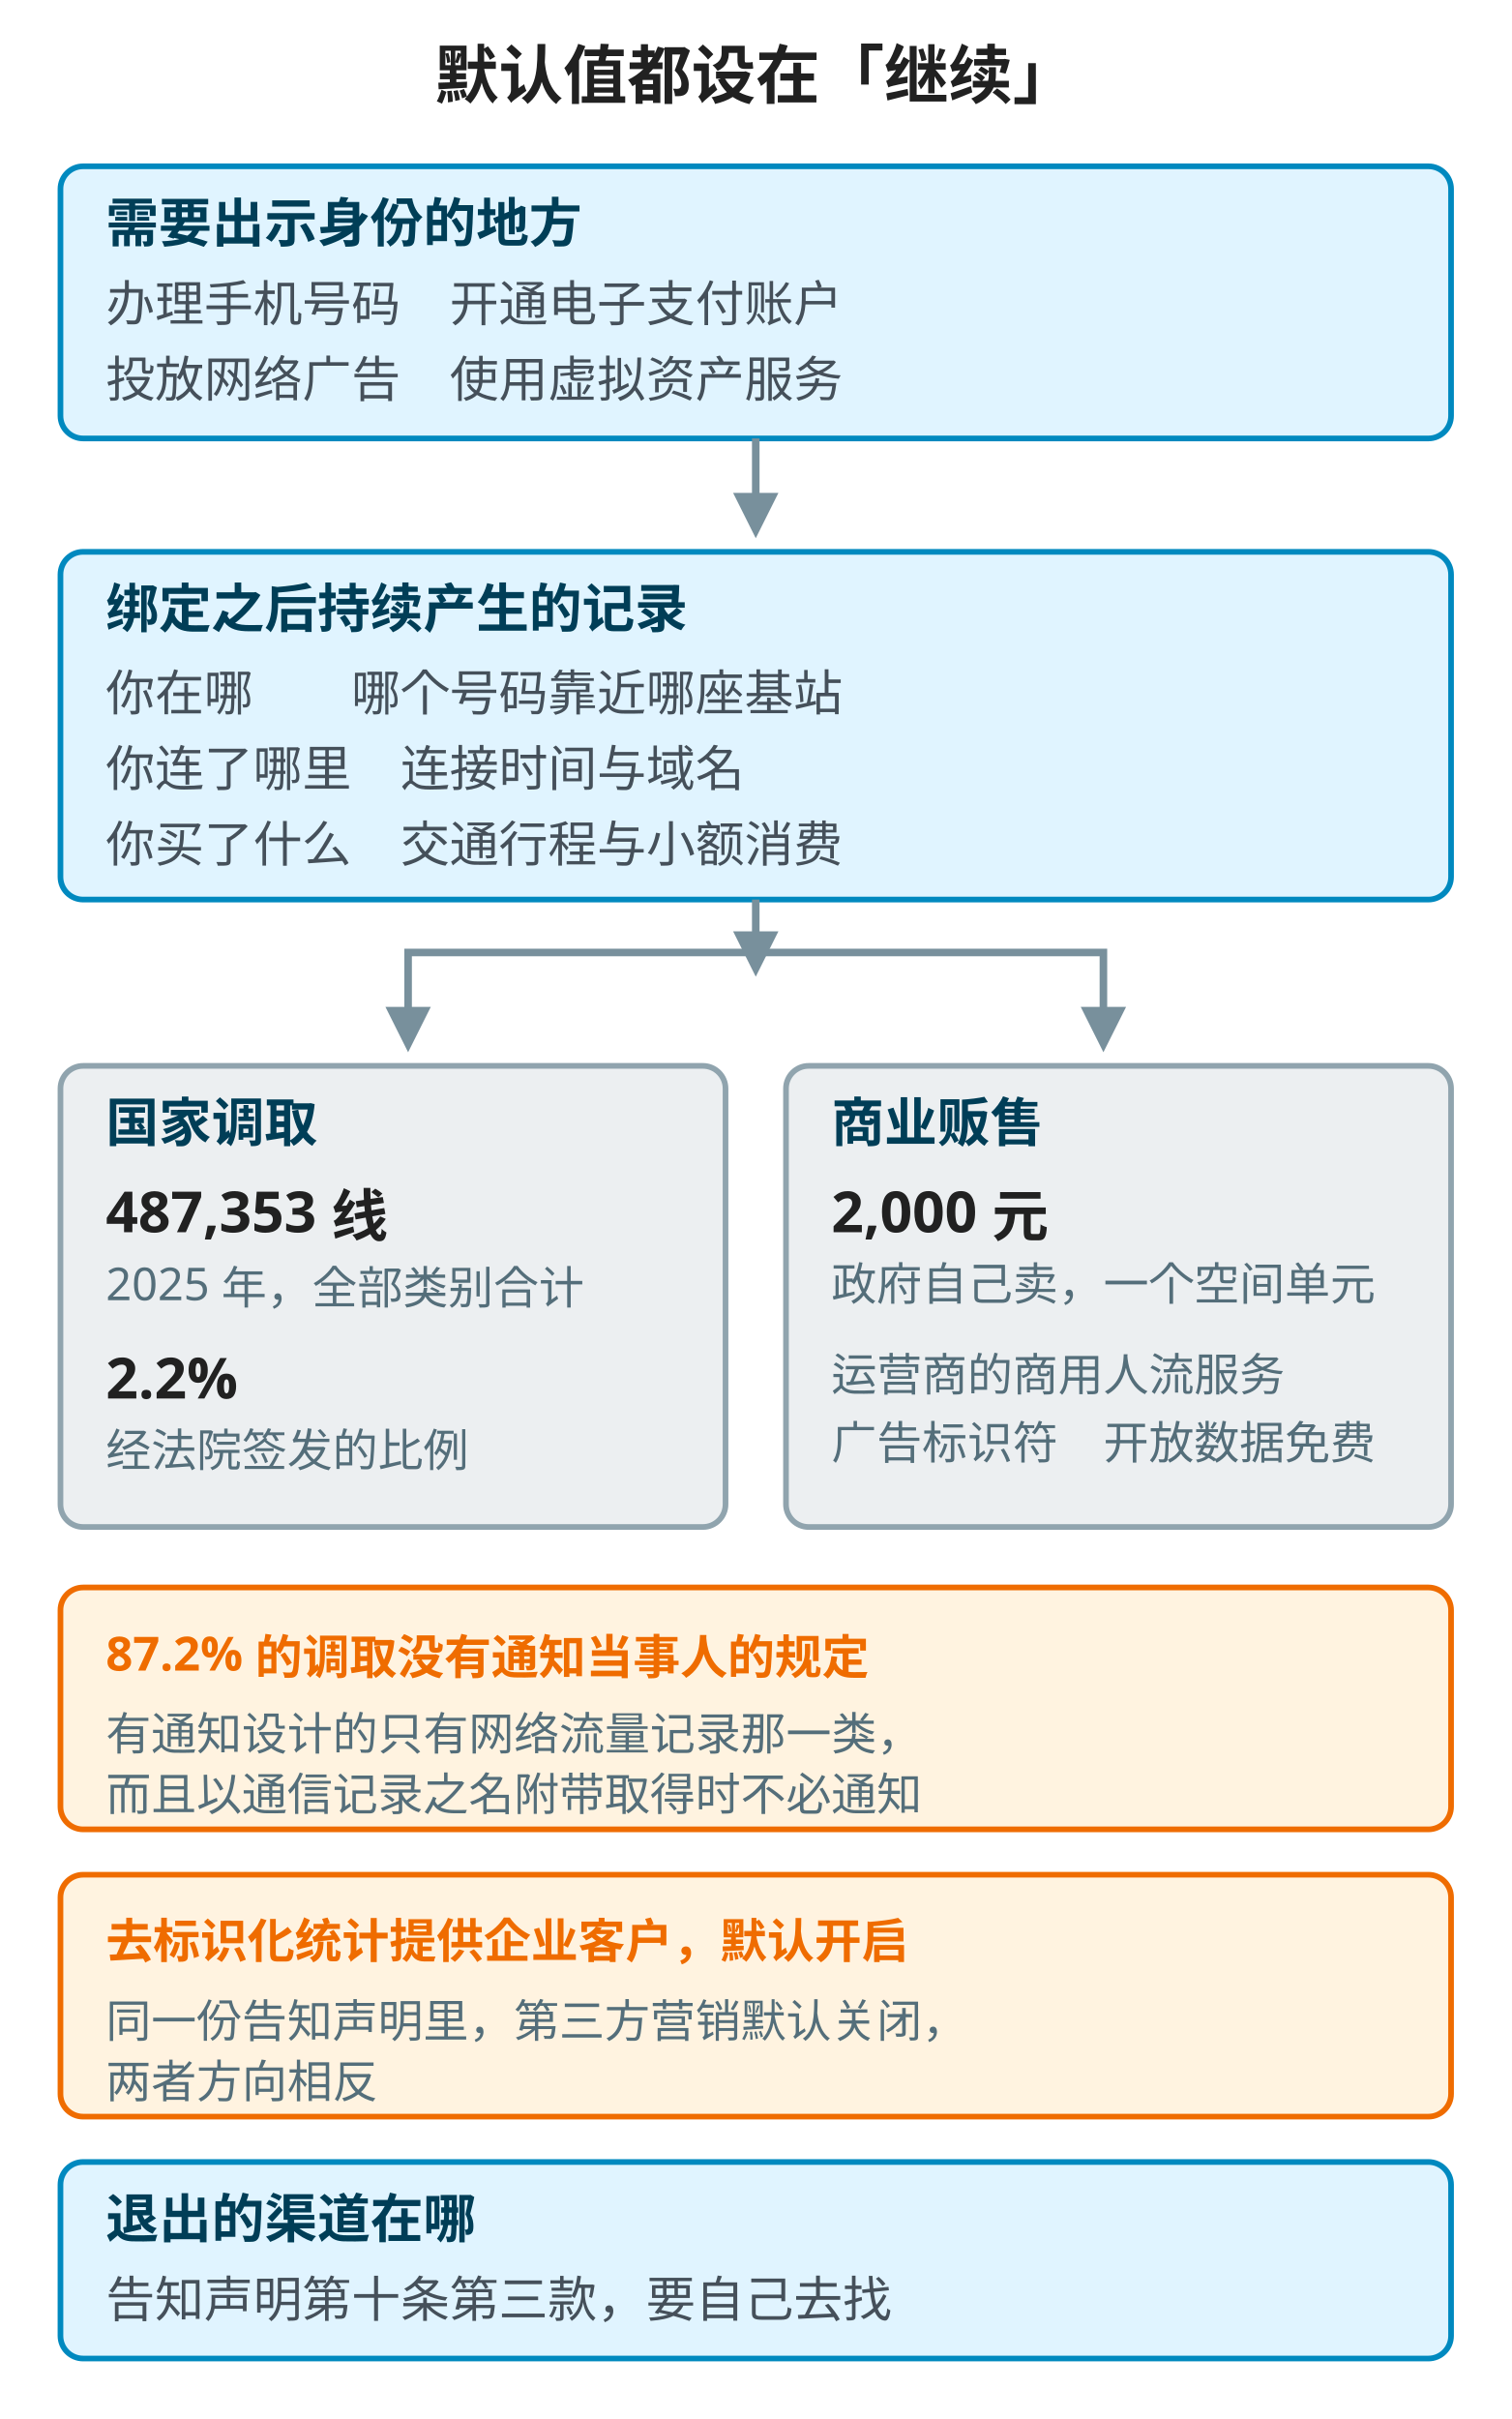
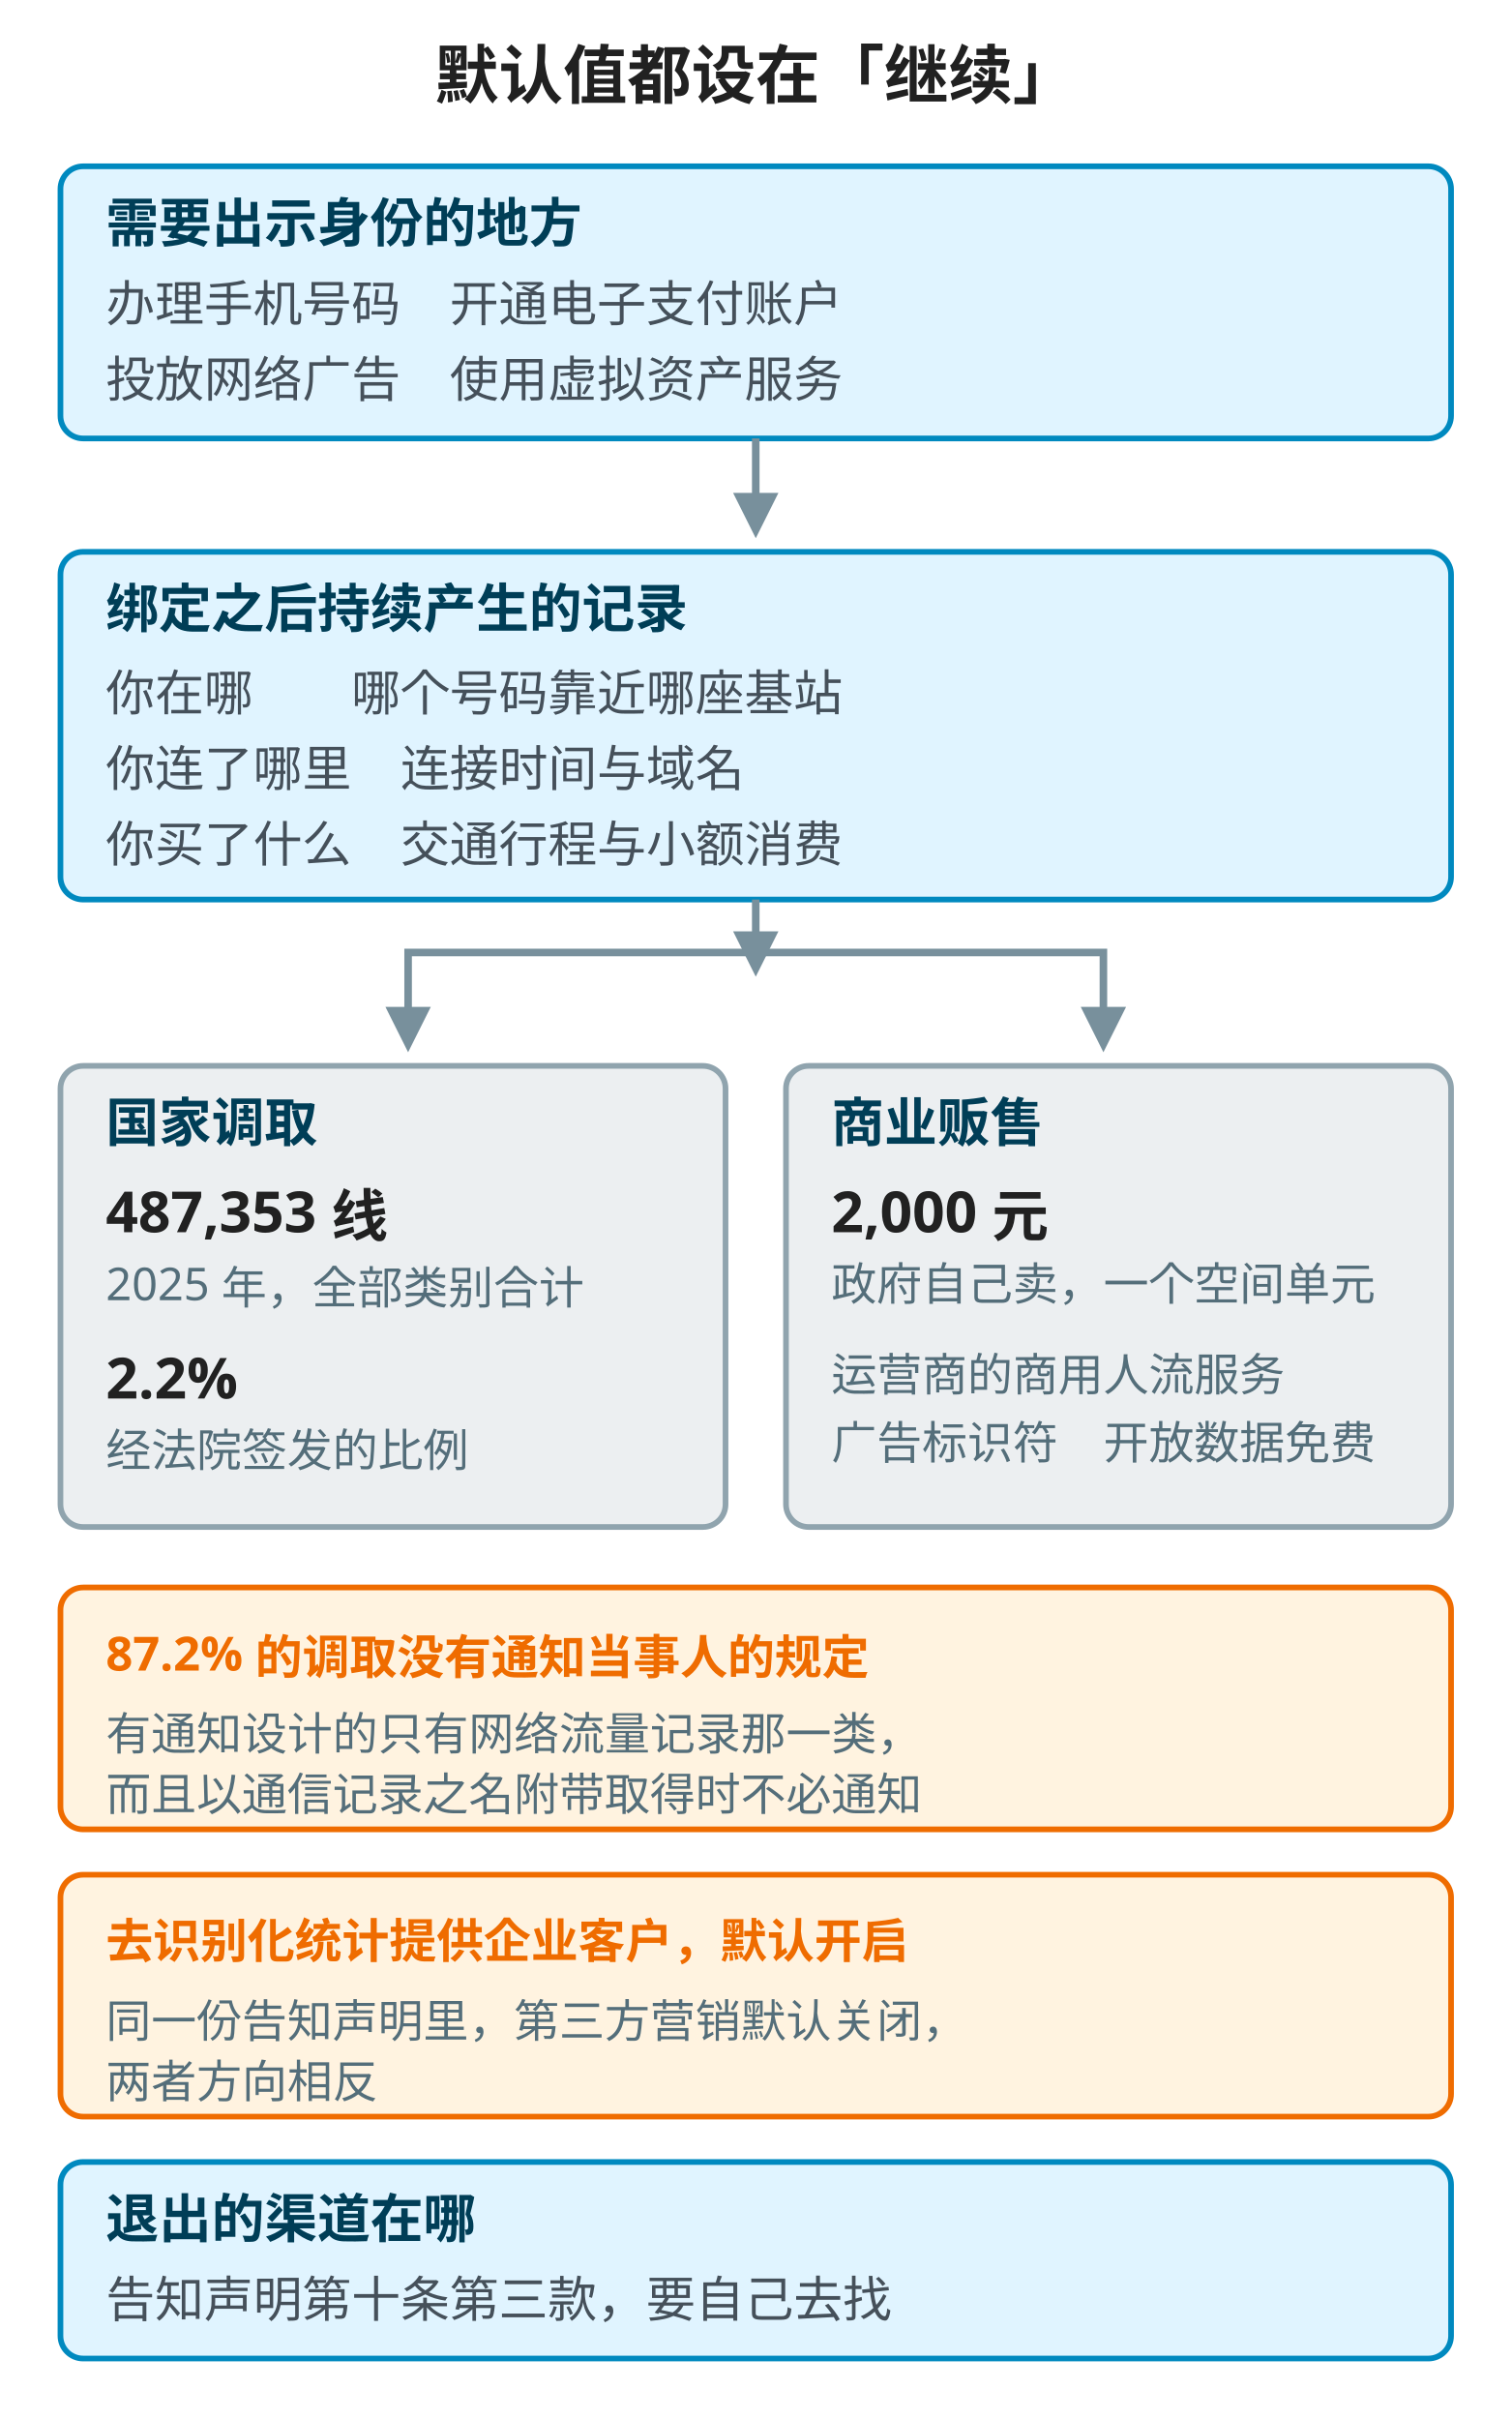
<svg xmlns="http://www.w3.org/2000/svg" viewBox="0 0 400 640" width="400" height="640" role="img" aria-labelledby="title desc">
  <style>
  /* 配色对齐 community/brand-assets.md 的色票。这个档案被 img 标签引用，取不到页面的
     CSS 变量，只能写死 hex。cyan 是主线，橙色标记默认开启那几处。
     画布宽 400，手机内容栏 328 至 382，缩放后字级仍在 11px 以上。 */
  text { font-family: "Noto Sans SC", "PingFang SC", "Microsoft YaHei", "Source Han Sans SC", sans-serif; }
  .h { font-size: 17px; font-weight: 700; fill: #212121; }
  .lbl { font-size: 14px; font-weight: 700; fill: #003e57; }
  .t { font-size: 13px; fill: #45505a; }
  .s { font-size: 12px; fill: #546e7a; }
  .num { font-size: 15px; font-weight: 700; fill: #212121; }
  .warn { font-size: 12.5px; font-weight: 700; fill: #ef6c00; }
  .box { fill: #e0f4ff; stroke: #0089bf; stroke-width: 1.5; rx: 6; }
  .box2 { fill: #eceff1; stroke: #90a4ae; stroke-width: 1.5; rx: 6; }
  .warnbox { fill: #fff3e0; stroke: #ef6c00; stroke-width: 1.5; rx: 6; }
  .arw { stroke: #78909c; stroke-width: 2; fill: none; marker-end: url(#a); }
</style>
  <defs>
    <marker id="a" viewBox="0 0 10 10" refX="8" refY="5" markerWidth="6" markerHeight="6" orient="auto">
      <path d="M0,0 L10,5 L0,10 z" fill="#78909c" />
    </marker>
  </defs>
  <text class="h" x="200" y="26" text-anchor="middle">默认值都设在「继续」</text>
  <rect class="box" x="16" y="44" width="368" height="72" />
  <text class="lbl" x="28" y="64">需要出示身份的地方</text>
  <text class="t" x="28" y="85">办理手机号码　开通电子支付账户</text>
  <text class="t" x="28" y="105">投放网络广告　使用虚拟资产服务</text>
  <path class="arw" d="M200,116 L200,140" />
  <rect class="box" x="16" y="146" width="368" height="92" />
  <text class="lbl" x="28" y="166">绑定之后持续产生的记录</text>
  <text class="t" x="28" y="188">你在哪　　哪个号码靠近哪座基站</text>
  <text class="t" x="28" y="208">你连了哪里　连接时间与域名</text>
  <text class="t" x="28" y="228">你买了什么　交通行程与小额消费</text>
  <path class="arw" d="M200,238 L200,256" />
  <path class="arw" d="M200,252 L108,252 L108,276" />
  <path class="arw" d="M200,252 L292,252 L292,276" />
  <rect class="box2" x="16" y="282" width="176" height="122" />
  <text class="lbl" x="28" y="302">国家调取</text>
  <text class="num" x="28" y="326">487,353 线</text>
  <text class="s" x="28" y="344">2025 年，全部类别合计</text>
  <text class="num" x="28" y="370">2.2%</text>
  <text class="s" x="28" y="388">经法院签发的比例</text>
  <rect class="box2" x="208" y="282" width="176" height="122" />
  <text class="lbl" x="220" y="302">商业贩售</text>
  <text class="num" x="220" y="326">2,000 元</text>
  <text class="s" x="220" y="344">政府自己卖，一个空间单元</text>
  <text class="s" x="220" y="368">运营商的商用人流服务</text>
  <text class="s" x="220" y="386">广告标识符　开放数据免费</text>
  <rect class="warnbox" x="16" y="420" width="368" height="64" />
  <text class="warn" x="28" y="442">87.2% 的调取没有通知当事人的规定</text>
  <text class="s" x="28" y="463">有通知设计的只有网络流量记录那一类，</text>
  <text class="s" x="28" y="479">而且以通信记录之名附带取得时不必通知</text>
  <rect class="warnbox" x="16" y="496" width="368" height="64" />
-   <text class="warn" x="28" y="518">去标识化统计提供企业客户，默认开启</text>
+   <text class="warn" x="28" y="518">去识别化统计提供企业客户，默认开启</text>
  <text class="s" x="28" y="539">同一份告知声明里，第三方营销默认关闭，</text>
  <text class="s" x="28" y="555">两者方向相反</text>
  <rect class="box" x="16" y="572" width="368" height="52" />
  <text class="lbl" x="28" y="592">退出的渠道在哪</text>
  <text class="t" x="28" y="613">告知声明第十条第三款，要自己去找</text>
</svg>
